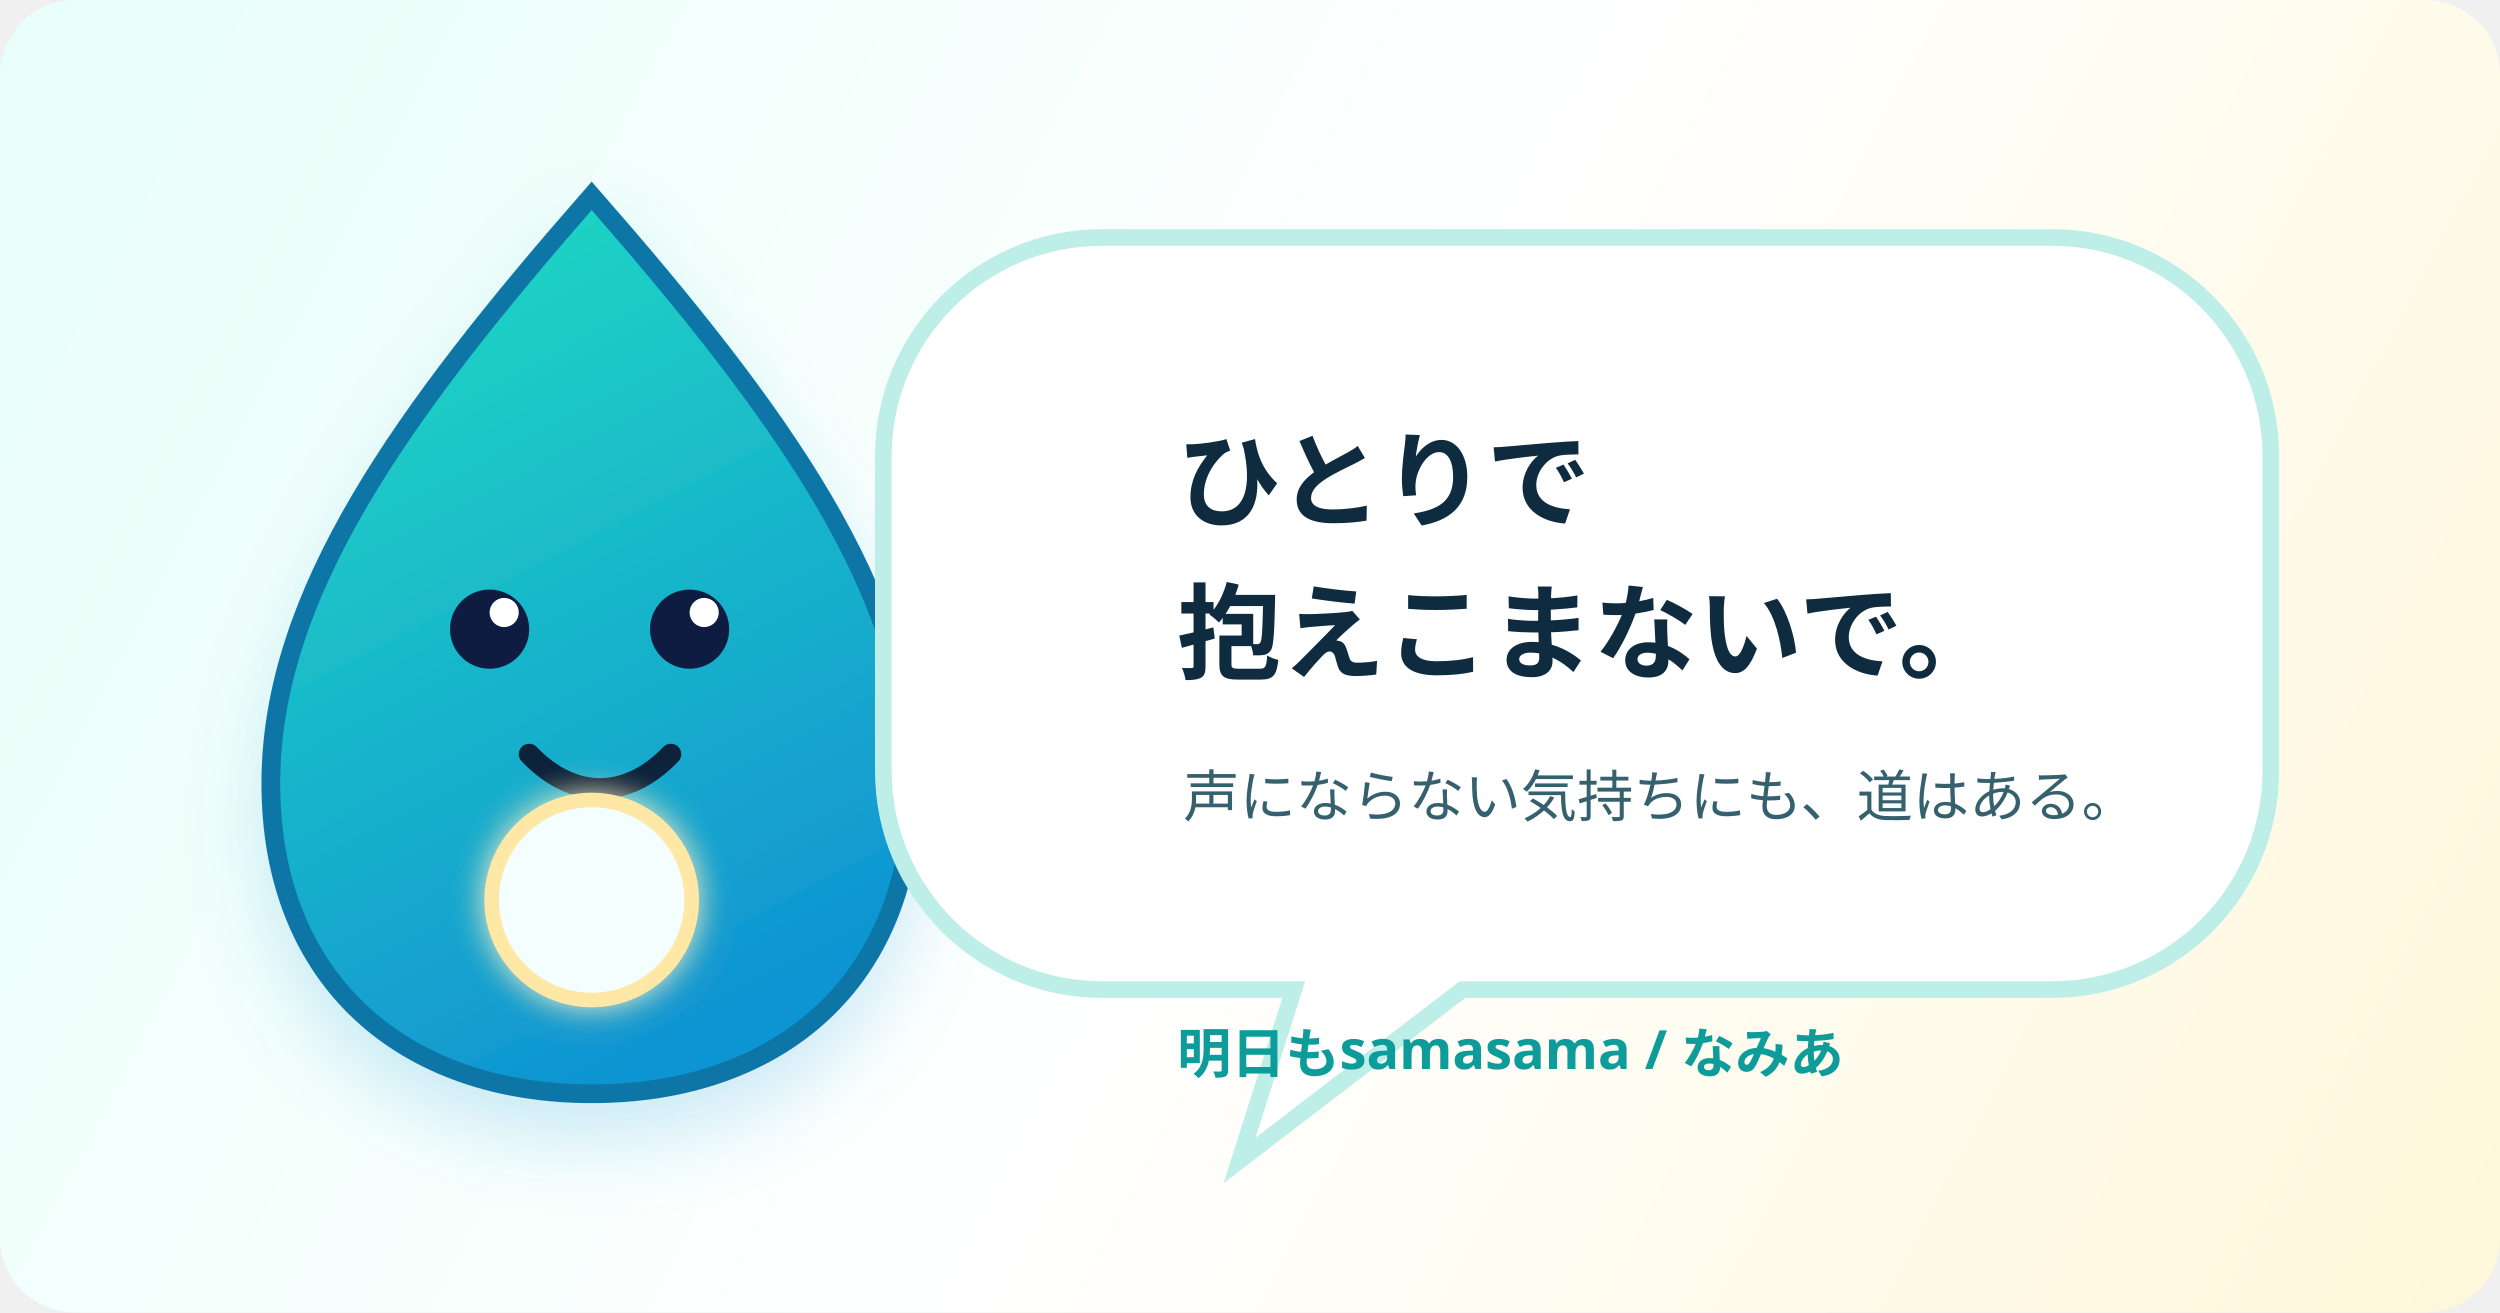
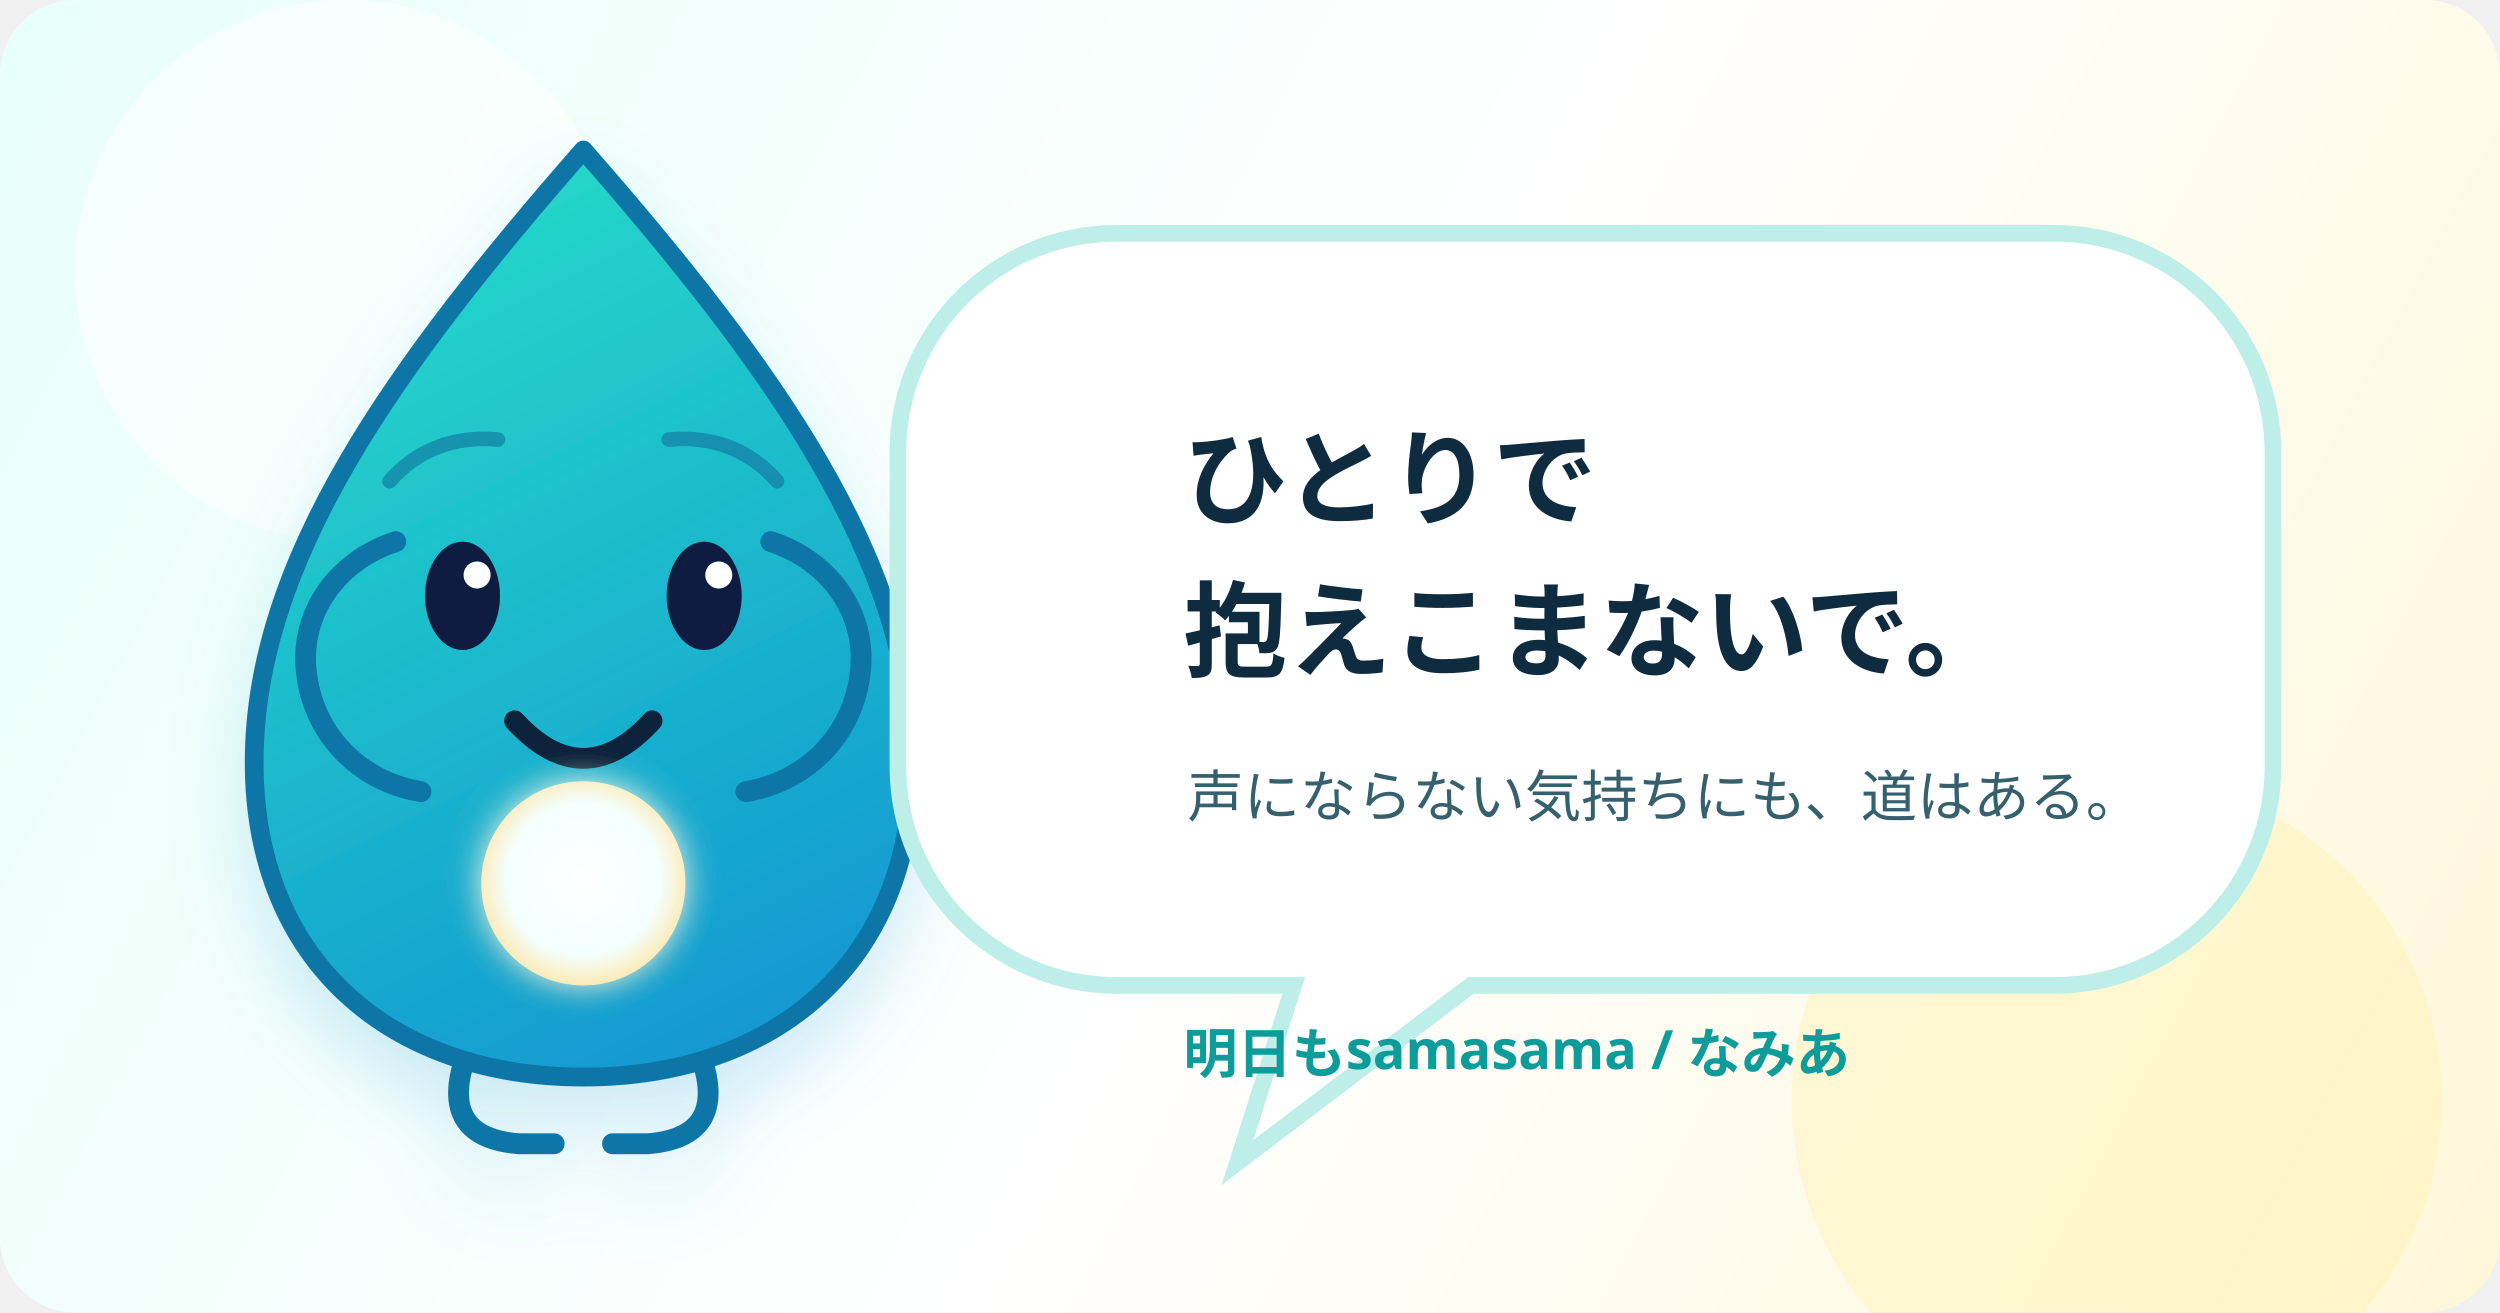
<svg xmlns="http://www.w3.org/2000/svg" width="1200" height="630" viewBox="0 0 1200 630" role="img" aria-labelledby="title desc">
  <defs>
    <linearGradient id="bg" x1="0" y1="0" x2="1200" y2="630" gradientUnits="userSpaceOnUse">
      <stop stop-color="#e8fff9" />
      <stop offset="0.52" stop-color="#ffffff" />
      <stop offset="1" stop-color="#fff7d9" />
    </linearGradient>
-     <linearGradient id="namia" x1="190" y1="126" x2="372" y2="476" gradientUnits="userSpaceOnUse">
-       <stop stop-color="#20d6c3" />
+     <linearGradient id="namia" x1="170" y1="90" x2="386" y2="520" gradientUnits="userSpaceOnUse">
+       <stop stop-color="#27dbc8" />
      <stop offset="1" stop-color="#1094d2" />
    </linearGradient>
-     <filter id="shadow" x="-20%" y="-20%" width="140%" height="150%">
+     <radialGradient id="light" cx="50%" cy="48%" r="58%">
+       <stop stop-color="#ffffff" />
+       <stop offset="0.64" stop-color="#f4ffff" />
+       <stop offset="1" stop-color="#ffe39a" />
+     </radialGradient>
+     <filter id="shadow" x="-25%" y="-25%" width="150%" height="155%">
      <feDropShadow dx="0" dy="18" stdDeviation="18" flood-color="#0a8fd4" flood-opacity="0.18" />
    </filter>
    <filter id="glow" x="-70%" y="-70%" width="240%" height="240%">
      <feGaussianBlur stdDeviation="8" result="blur" />
      <feMerge>
        <feMergeNode in="blur" />
        <feMergeNode in="SourceGraphic" />
      </feMerge>
    </filter>
  </defs>
  <rect width="1200" height="630" rx="36" fill="url(#bg)" />
+   <circle cx="166" cy="130" r="130" fill="#ffffff" opacity="0.52" />
+   <circle cx="1016" cy="528" r="156" fill="#fff0a3" opacity="0.35" />
  <g filter="url(#shadow)">
-     <path d="M284 94c91 104 154 191 154 282 0 95-64 149-154 149s-154-54-154-149c0-91 63-178 154-282z" fill="url(#namia)" stroke="#0876a7" stroke-width="9" />
-     <circle cx="235" cy="302" r="19" fill="#071d3f" />
-     <circle cx="331" cy="302" r="19" fill="#071d3f" />
-     <circle cx="242" cy="294" r="7" fill="#fff" />
-     <circle cx="338" cy="294" r="7" fill="#fff" />
-     <path d="M254 362c21 22 47 22 68 0" fill="none" stroke="#08213a" stroke-width="10" stroke-linecap="round" />
-     <circle cx="284" cy="432" r="48" fill="#f4feff" stroke="#ffe8a5" stroke-width="7" filter="url(#glow)" />
+     <path d="M280 72c91 104 158 197 158 294 0 96-66 151-158 151s-158-55-158-151c0-97 67-190 158-294z" fill="url(#namia)" stroke="#0876a7" stroke-width="9" stroke-linejoin="round" />
+     <path d="M190 260c-28 9-46 34-43 62 3 30 25 53 55 58" fill="none" stroke="#0876a7" stroke-width="10" stroke-linecap="round" />
+     <path d="M370 260c28 9 46 34 43 62-3 30-25 53-55 58" fill="none" stroke="#0876a7" stroke-width="10" stroke-linecap="round" />
+     <path d="M187 231c13-15 31-22 52-20" fill="none" stroke="#0a6e9b" stroke-width="7" stroke-linecap="round" opacity="0.58" />
+     <path d="M321 211c21-2 39 5 52 20" fill="none" stroke="#0a6e9b" stroke-width="7" stroke-linecap="round" opacity="0.58" />
+     <ellipse cx="222" cy="286" rx="18" ry="26" fill="#071d3f" />
+     <ellipse cx="338" cy="286" rx="18" ry="26" fill="#071d3f" />
+     <circle cx="229" cy="276" r="6.5" fill="#ffffff" />
+     <circle cx="345" cy="276" r="6.5" fill="#ffffff" />
+     <path d="M247 346c22 24 44 24 66 0" fill="none" stroke="#08213a" stroke-width="10" stroke-linecap="round" />
+     <circle cx="280" cy="424" r="49" fill="url(#light)" filter="url(#glow)" />
+     <path d="M222 512c-6 22 2 35 27 37h17" fill="none" stroke="#0876a7" stroke-width="10" stroke-linecap="round" />
+     <path d="M338 512c6 22-2 35-27 37h-17" fill="none" stroke="#0876a7" stroke-width="10" stroke-linecap="round" />
  </g>
-   <path d="M529 114h456c58 0 105 47 105 105v151c0 58-47 105-105 105H702l-107 82 26-82h-92c-58 0-105-47-105-105V219c0-58 47-105 105-105z" fill="#fff" stroke="#bdeee8" stroke-width="8" />
-   <text x="565" y="249" fill="#0f2b3f" font-family="sans-serif" font-size="50" font-weight="800">ひとりで</text>
-   <text x="565" y="322" fill="#0f2b3f" font-family="sans-serif" font-size="50" font-weight="800">抱えこまないで。</text>
-   <text x="568" y="392" fill="#35606e" font-family="sans-serif" font-size="27">声にならない気持ちにも、道はある。</text>
-   <text x="565" y="515" fill="#0d9c9a" font-family="sans-serif" font-size="26" font-weight="700">明日もsamasama / なみあ</text>
+   <path d="M536 112h450c58 0 105 47 105 105v151c0 58-47 105-105 105H706l-112 85 27-85h-85c-58 0-105-47-105-105V217c0-58 47-105 105-105z" fill="#ffffff" stroke="#bdeee8" stroke-width="8" />
+   <text x="568" y="248" fill="#0f2b3f" font-family="sans-serif" font-size="50" font-weight="800">ひとりで</text>
+   <text x="568" y="321" fill="#0f2b3f" font-family="sans-serif" font-size="50" font-weight="800">抱えこまないで。</text>
+   <text x="570" y="392" fill="#35606e" font-family="sans-serif" font-size="27">声にならない気持ちにも、道はある。</text>
+   <text x="568" y="515" fill="#0d9c9a" font-family="sans-serif" font-size="26" font-weight="700">明日もsamasama / なみあ</text>
</svg>
